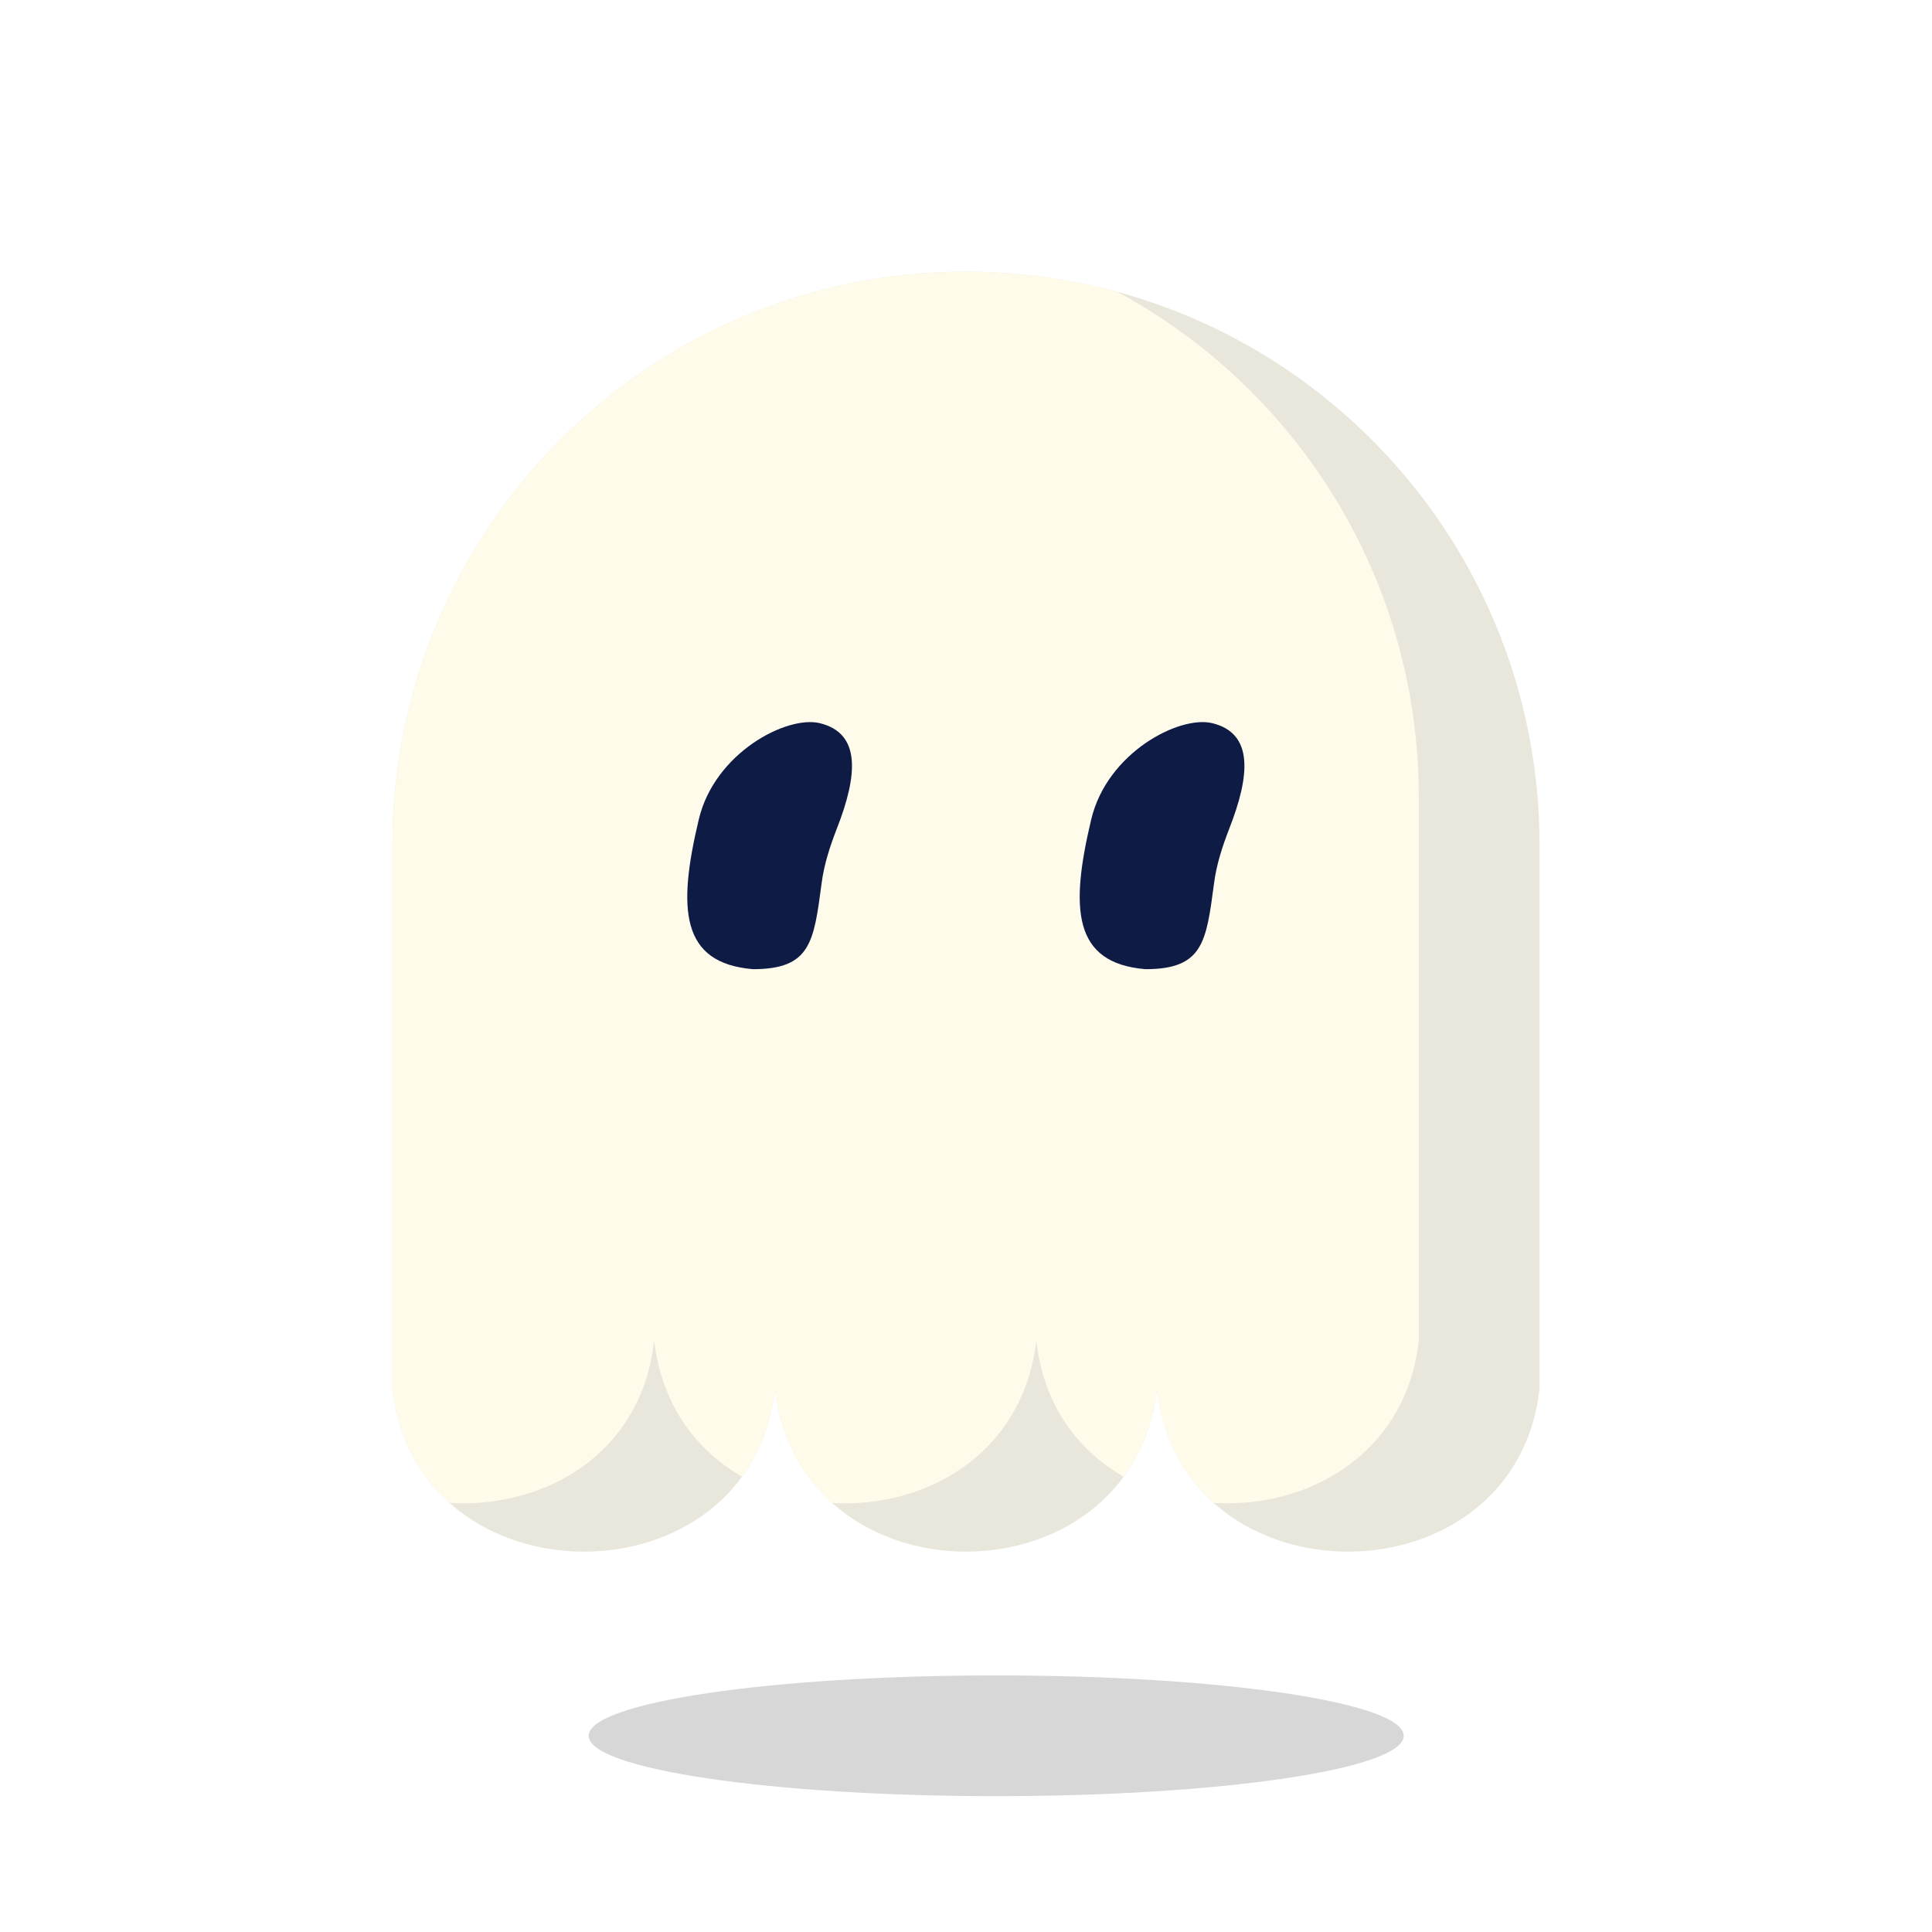
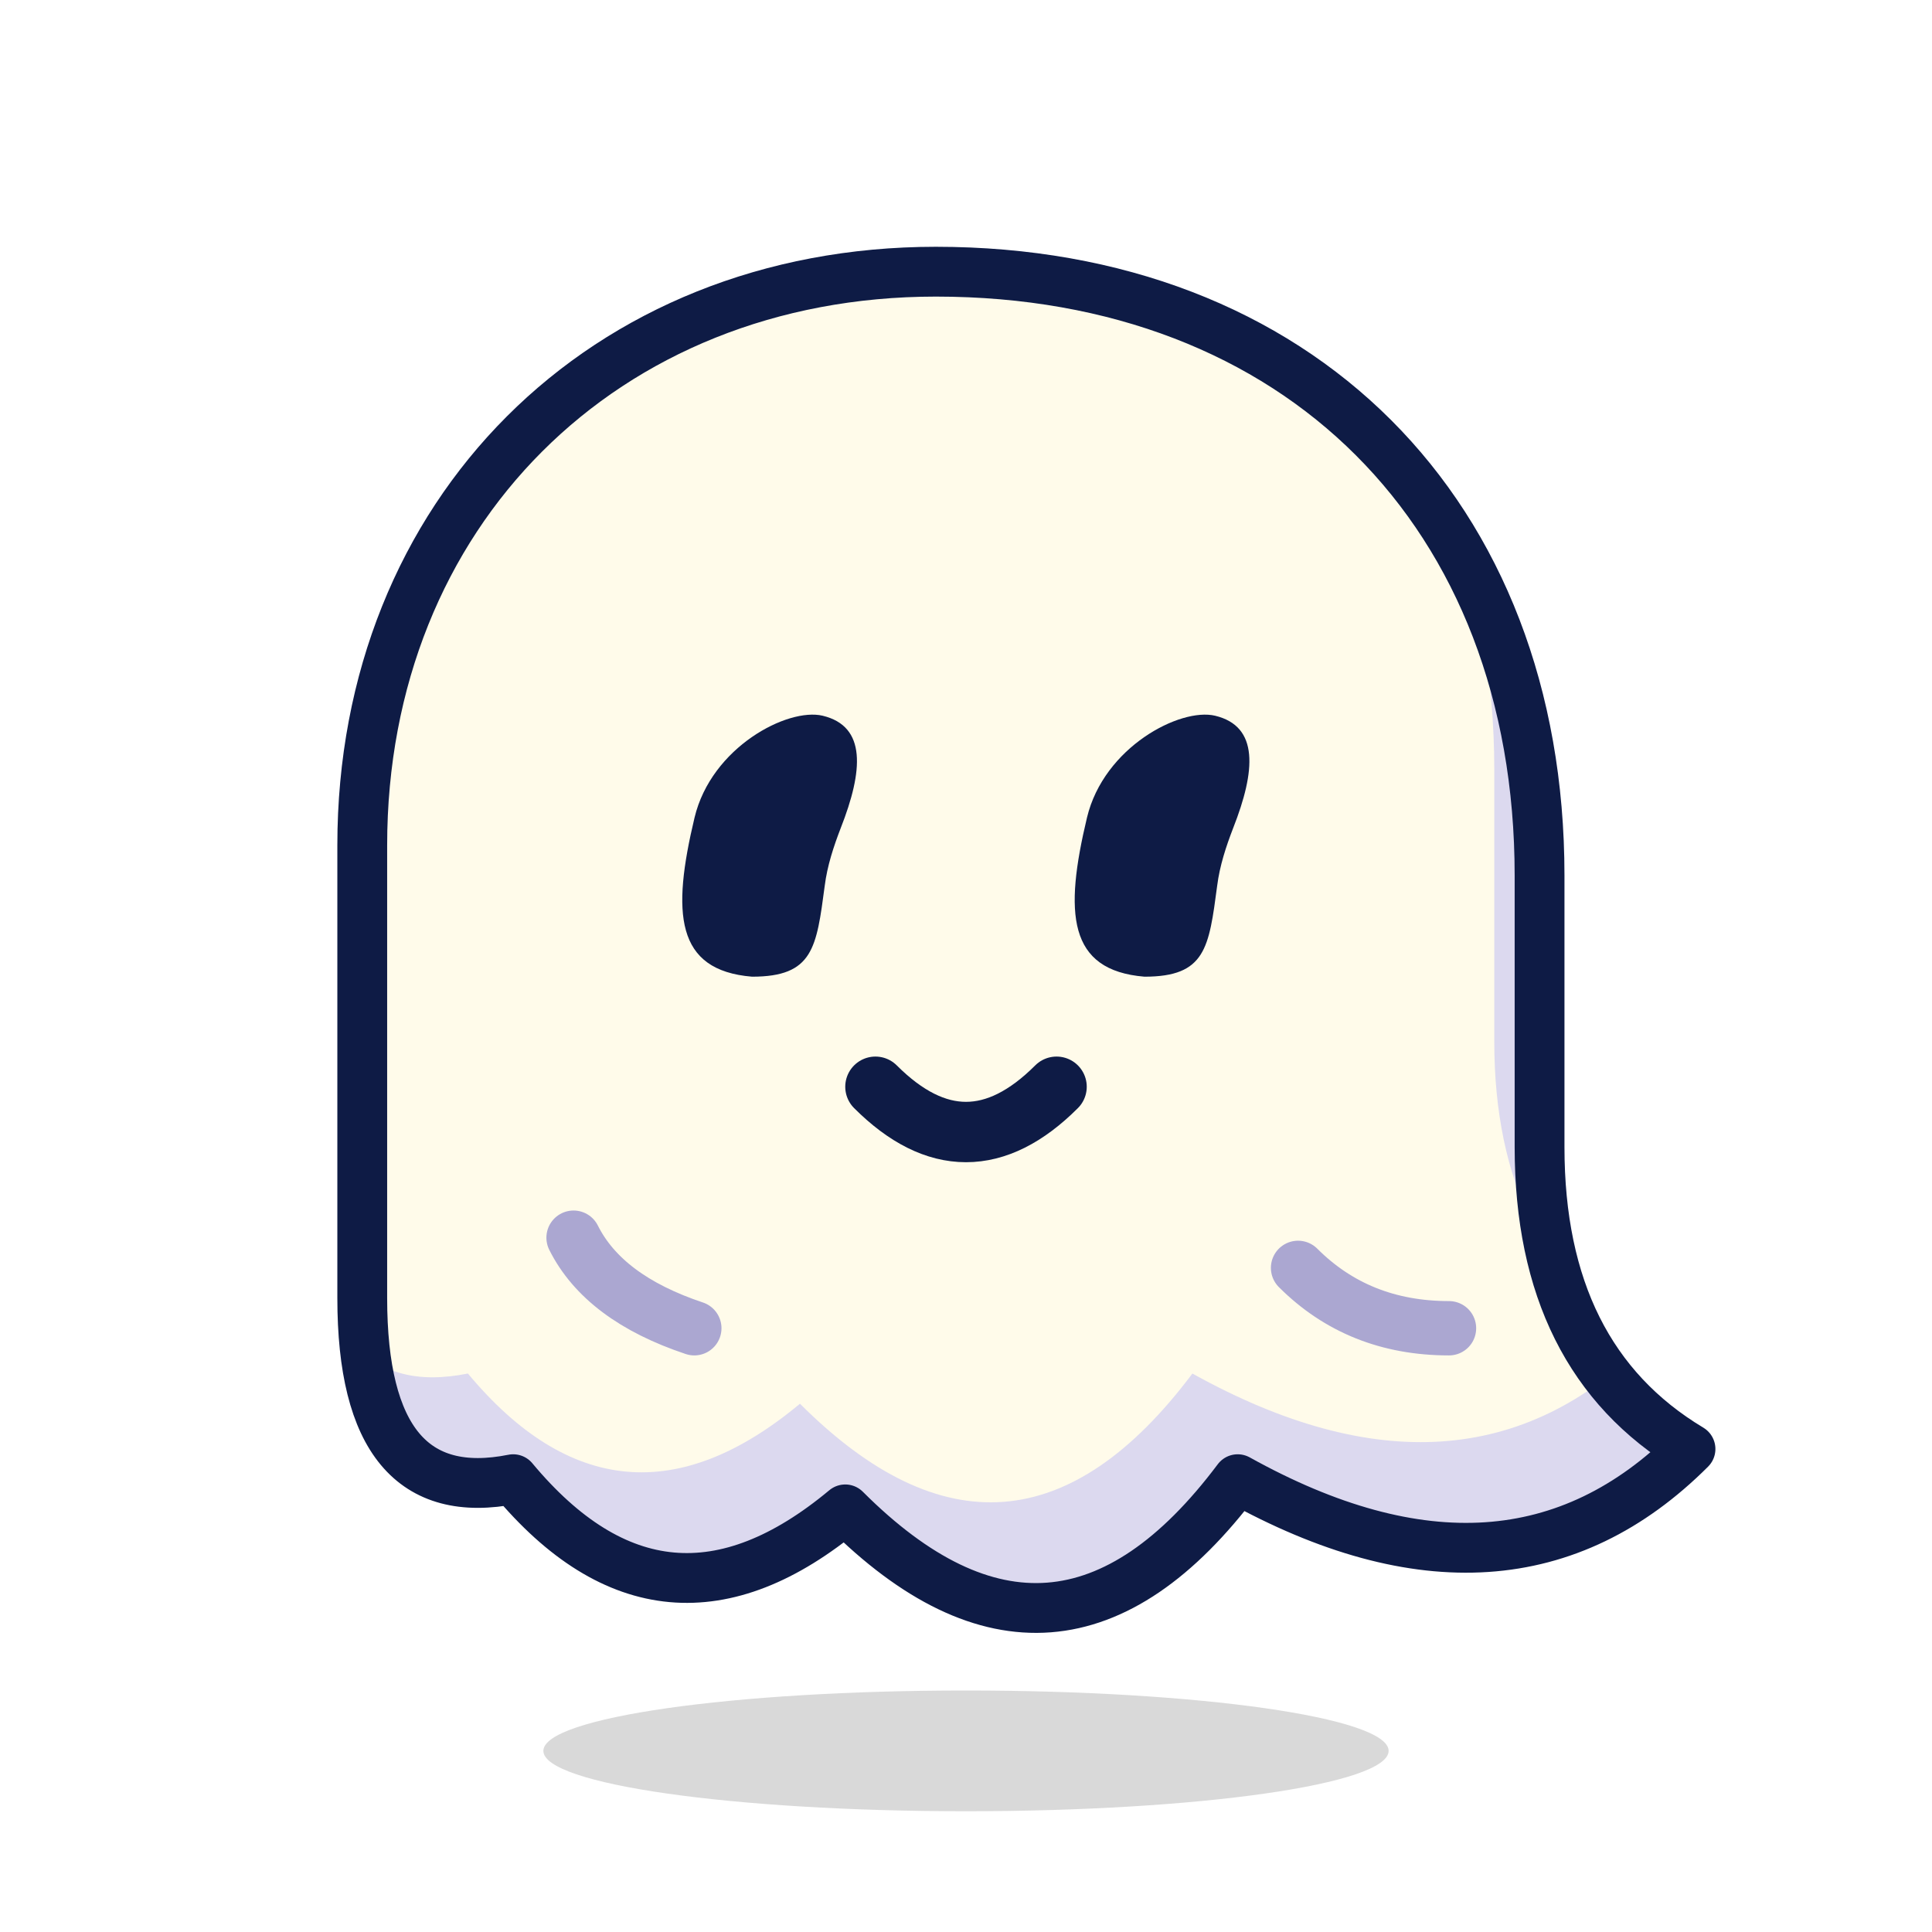
<svg xmlns="http://www.w3.org/2000/svg" viewBox="0 0 64 64">
  <defs>
-     <clipPath id="g">
-       <path d="M13 46V28C13 17.5 21.5 9 32 9C42.5 9 51 17.5 51 28V46C50.2 53.2 39.1 53.2 38.33 46C37.5 53.2 26.5 53.2 25.67 46C24.9 53.2 13.8 53.2 13 46Z" />
+     <clipPath id="body">
+       <path d="M12 43V28C12 17 20 9 31 9C43 9 51 17 51 29V38Q51 45 56 48Q50 54 41 49Q35 57 28 50Q22 55 17 49Q12 50 12 43Z" />
    </clipPath>
  </defs>
-   <ellipse cx="33" cy="57.5" rx="13.5" ry="2" fill="#000" opacity=".16" />
-   <path d="M13 46V28C13 17.5 21.5 9 32 9C42.5 9 51 17.5 51 28V46C50.2 53.2 39.1 53.2 38.33 46C37.5 53.2 26.5 53.2 25.67 46C24.9 53.2 13.8 53.2 13 46Z" fill="#FFFBEA" />
-   <g clip-path="url(#g)">
-     <rect width="64" height="64" fill="#0E1B45" opacity=".09" />
-     <path d="M13 46V28C13 17.5 21.5 9 32 9C42.5 9 51 17.5 51 28V46C50.2 53.2 39.1 53.2 38.33 46C37.5 53.2 26.5 53.2 25.67 46C24.9 53.2 13.8 53.2 13 46Z" fill="#FFFBEA" transform="translate(-4 -1.6)" />
+   <ellipse cx="32" cy="58" rx="14" ry="2" fill="#00000026" />
+   <g clip-path="url(#body)">
+     <path d="M12 43V28C12 17 20 9 31 9C43 9 51 17 51 29V38Q51 45 56 48Q50 54 41 49Q35 57 28 50Q22 55 17 49Q12 50 12 43Z" fill="#DCD9EF" />
+     <path d="M12 43V28C12 17 20 9 31 9C43 9 51 17 51 29V38Q51 45 56 48Q50 54 41 49Q35 57 28 50Q22 55 17 49Q12 50 12 43Z" fill="#FFFBEA" transform="translate(-1.5 -3.5)" />
  </g>
-   <path d="M129.5 49.07C127.85 48.68 124.24 50.55 123.44 53.89C122.36 58.41 122.53 61.12 126.16 61.42C129.06 61.42 129.21 60.05 129.6 57.12C129.72 56.17 130.02 55.26 130.36 54.38C131.42 51.68 131.59 49.57 129.5 49.07Z" fill="#0E1B45" transform="translate(25.5 28) scale(0.66) translate(-127 -55.2)" />
-   <path d="M129.5 49.07C127.85 48.68 124.24 50.55 123.44 53.89C122.36 58.41 122.53 61.12 126.16 61.42C129.06 61.42 129.21 60.05 129.6 57.12C129.72 56.17 130.02 55.26 130.36 54.38C131.42 51.68 131.59 49.57 129.5 49.07Z" fill="#0E1B45" transform="translate(38.5 28) scale(0.66) translate(-127 -55.2)" />
+   <path d="M12 43V28C12 17 20 9 31 9C43 9 51 17 51 29V38Q51 45 56 48Q50 54 41 49Q35 57 28 50Q22 55 17 49Q12 50 12 43Z" fill="none" stroke="#0E1B45" stroke-width="1.65" stroke-linejoin="round" />
+   <path d="M129.5 49.07C127.85 48.68 124.24 50.55 123.44 53.89C122.36 58.41 122.53 61.12 126.16 61.42C129.06 61.42 129.21 60.05 129.6 57.12C129.72 56.17 130.02 55.26 130.36 54.38C131.42 51.68 131.59 49.57 129.5 49.07Z" fill="#0E1B45" transform="translate(25.5 28) scale(0.7) translate(-127 -55.2)" />
+   <path d="M129.5 49.07C127.85 48.68 124.24 50.55 123.44 53.89C122.36 58.41 122.53 61.12 126.16 61.42C129.06 61.42 129.21 60.05 129.6 57.12C129.72 56.17 130.02 55.26 130.36 54.38C131.42 51.68 131.59 49.57 129.5 49.07Z" fill="#0E1B45" transform="translate(38.5 28) scale(0.7) translate(-127 -55.2)" />
+   <path d="M29 36Q32 39 35 36" fill="none" stroke="#0E1B45" stroke-width="2" stroke-linecap="round" stroke-linejoin="round" />
+   <path d="M19 41Q20 43 23 44M43 42Q45 44 48 44" fill="none" stroke="#ABA7D1" stroke-width="1.8" stroke-linecap="round" stroke-linejoin="round" />
</svg>
